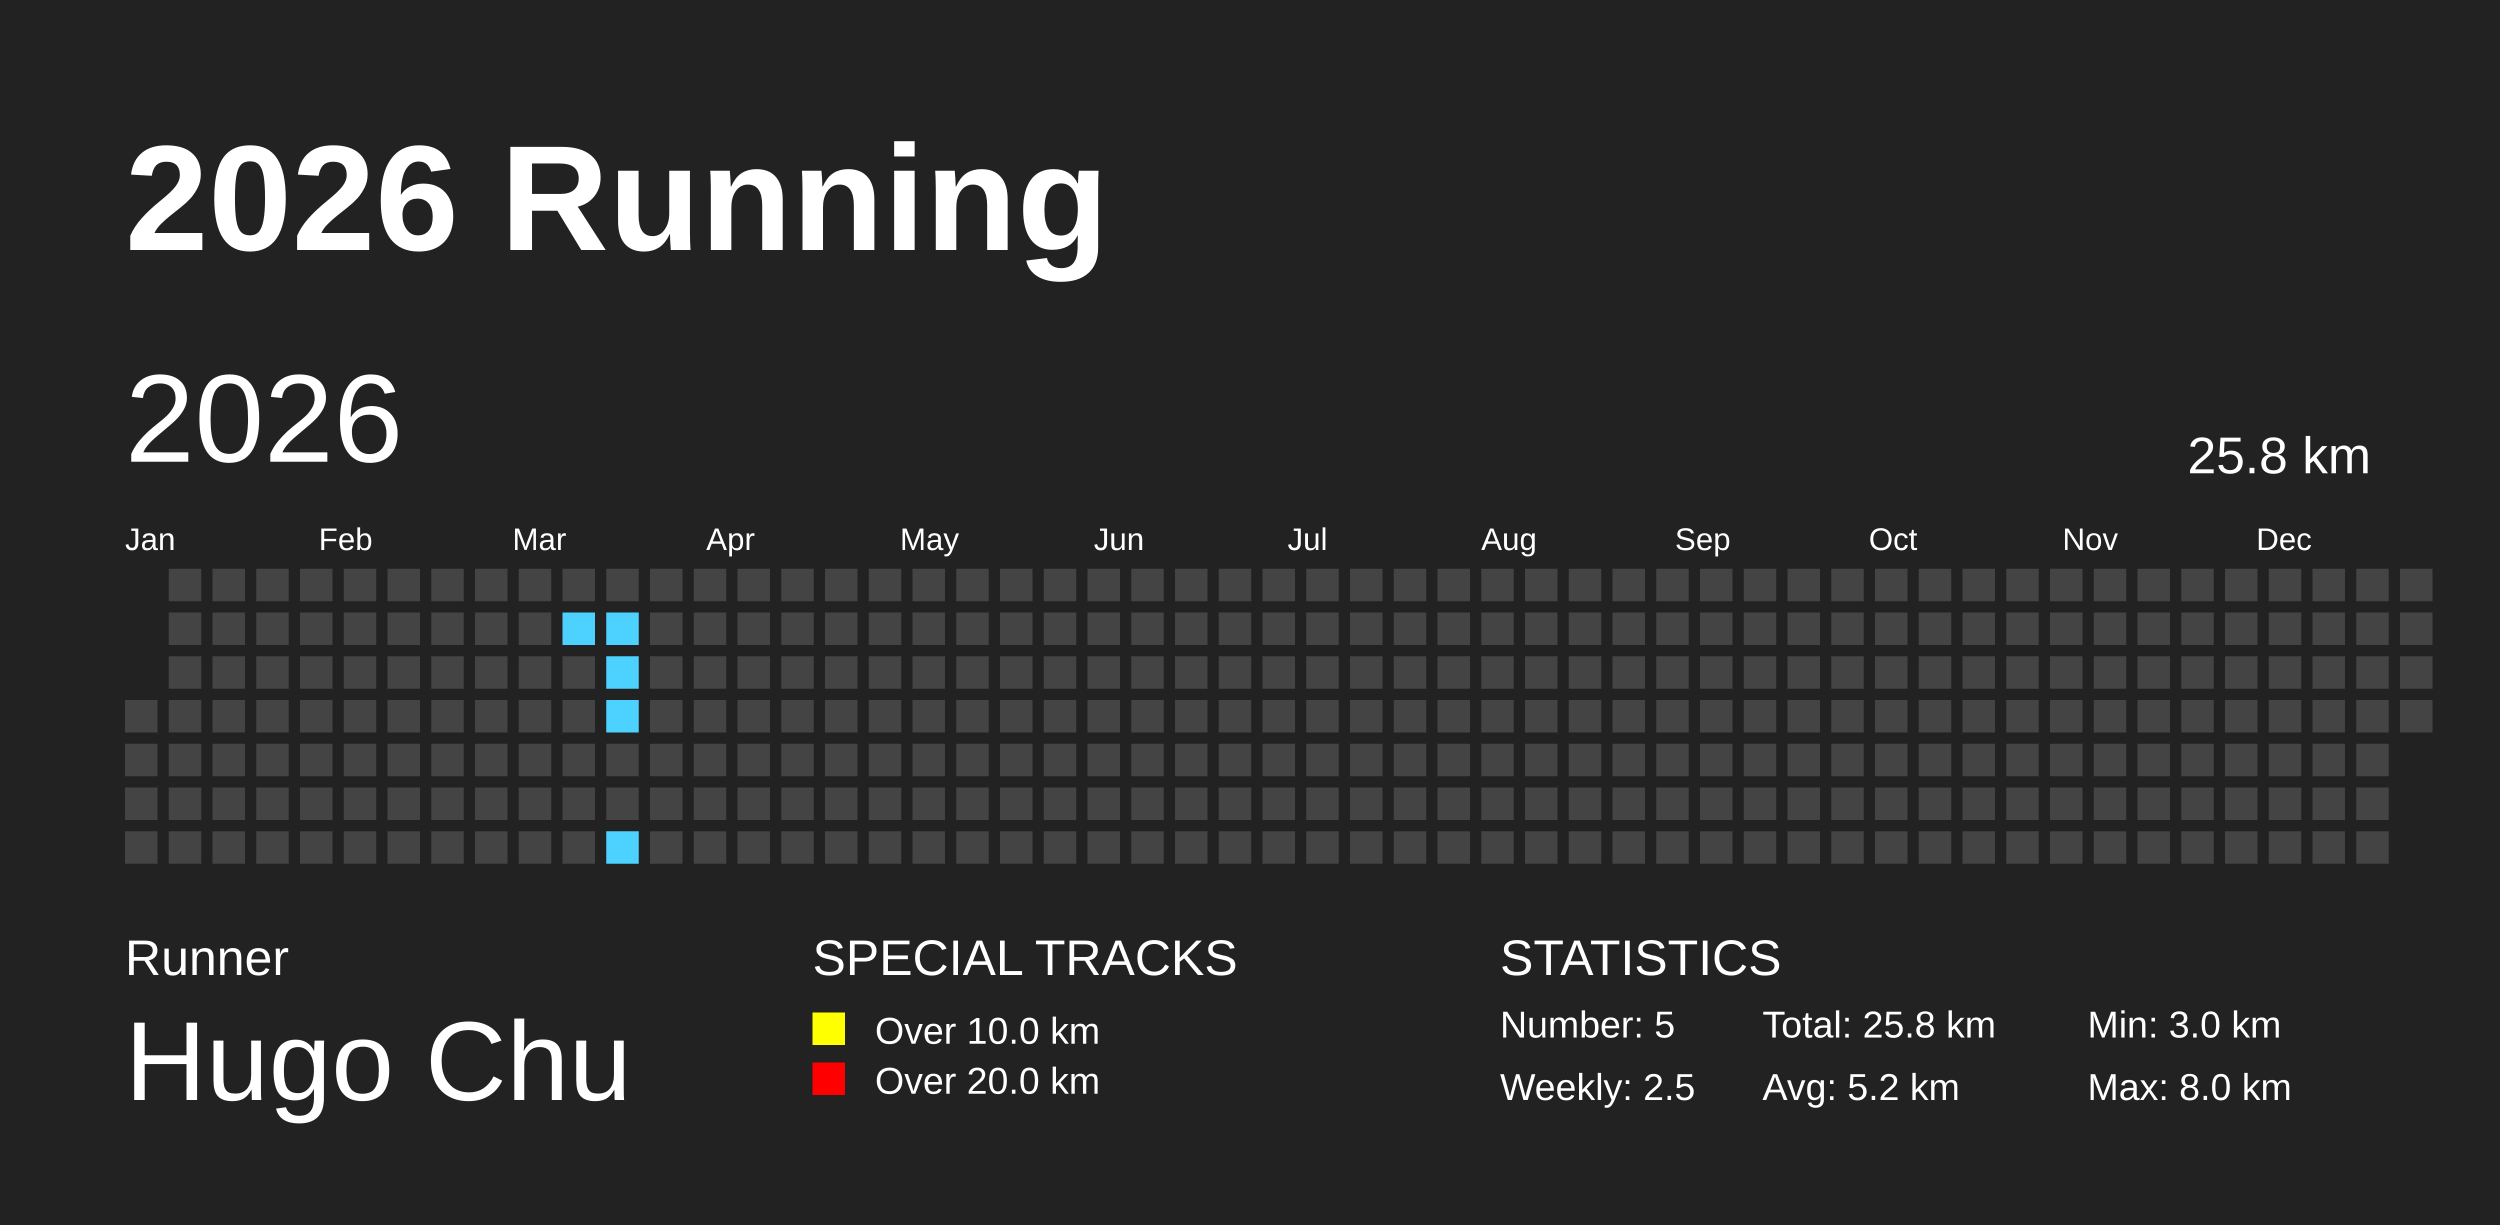
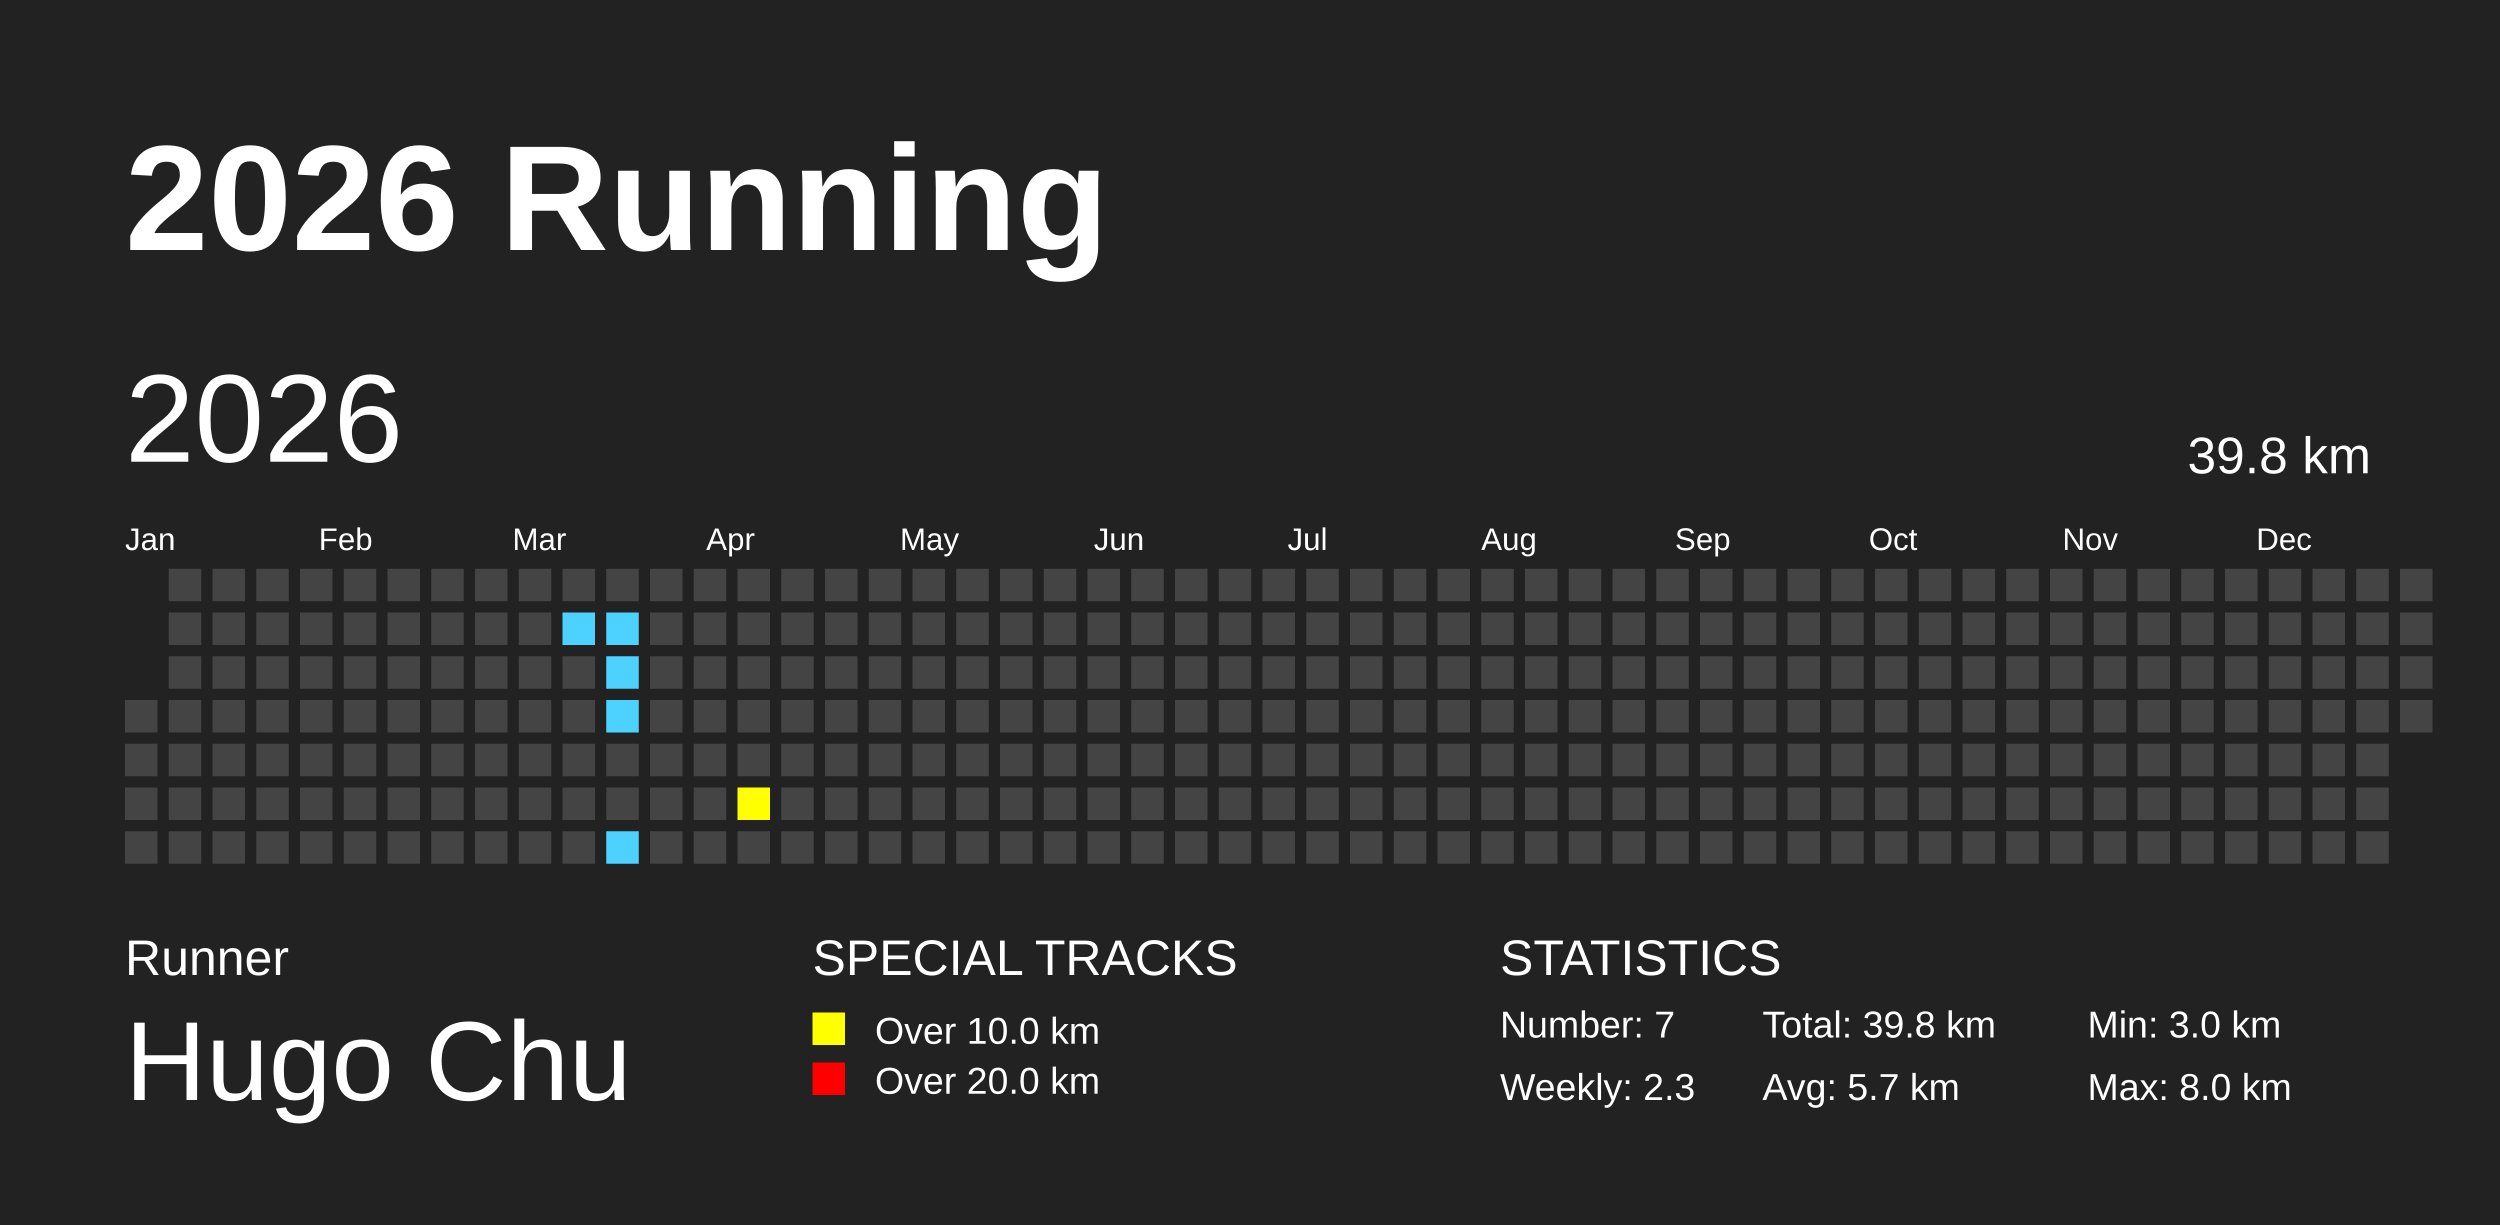
<svg xmlns="http://www.w3.org/2000/svg" baseProfile="full" height="98mm" version="1.1" viewBox="0,0,200,98" width="200mm">
  <defs />
  <rect fill="#222222" height="98" width="200" x="0" y="0" />
  <text fill="#FFFFFF" style="font-size:12px; font-family:Arial; font-weight:bold;" x="10" y="20">2026 Running</text>
  <text fill="#FFFFFF" style="font-size:4px; font-family:Arial" x="10" y="78">Runner</text>
  <text fill="#FFFFFF" style="font-size:9px; font-family:Arial" x="10" y="88">Hugo Chu</text>
  <text fill="#FFFFFF" style="font-size:4px; font-family:Arial" x="65" y="78">SPECIAL TRACKS</text>
  <rect fill="yellow" height="2.6" width="2.6" x="65" y="81" />
  <text fill="#FFFFFF" style="font-size:3px; font-family:Arial" x="70" y="83.5">Over 10.0 km</text>
  <rect fill="red" height="2.6" width="2.6" x="65" y="85" />
  <text fill="#FFFFFF" style="font-size:3px; font-family:Arial" x="70" y="87.5">Over 20.0 km</text>
  <text fill="#FFFFFF" style="font-size:4px; font-family:Arial" x="120" y="78">STATISTICS</text>
-   <text fill="#FFFFFF" style="font-size:3px; font-family:Arial" x="120" y="83">Number: 5</text>
-   <text fill="#FFFFFF" style="font-size:3px; font-family:Arial" x="120" y="88">Weekly: 2.5</text>
-   <text fill="#FFFFFF" style="font-size:3px; font-family:Arial" x="141" y="83">Total: 25.8 km</text>
-   <text fill="#FFFFFF" style="font-size:3px; font-family:Arial" x="141" y="88">Avg: 5.2 km</text>
+   <text fill="#FFFFFF" style="font-size:3px; font-family:Arial" x="120" y="83">Number: 7</text>
+   <text fill="#FFFFFF" style="font-size:3px; font-family:Arial" x="120" y="88">Weekly: 2.3</text>
+   <text fill="#FFFFFF" style="font-size:3px; font-family:Arial" x="141" y="83">Total: 39.8 km</text>
+   <text fill="#FFFFFF" style="font-size:3px; font-family:Arial" x="141" y="88">Avg: 5.7 km</text>
  <text fill="#FFFFFF" style="font-size:3px; font-family:Arial" x="167" y="83">Min: 3.0 km</text>
  <text fill="#FFFFFF" style="font-size:3px; font-family:Arial" x="167" y="88">Max: 8.0 km</text>
  <text dominant-baseline="hanging" fill="#FFFFFF" style="font-size:10.0px; font-family:Arial;" x="10" y="30">2026</text>
-   <text dominant-baseline="hanging" fill="#FFFFFF" style="font-size:4.125px; font-family:Arial;" x="175" y="35">25.8 km</text>
+   <text dominant-baseline="hanging" fill="#FFFFFF" style="font-size:4.125px; font-family:Arial;" x="175" y="35">39.8 km</text>
  <text fill="#FFFFFF" style="font-size:2.5px; font-family:Arial" x="10.0" y="44">Jan</text>
  <text fill="#FFFFFF" style="font-size:2.5px; font-family:Arial" x="25.5" y="44">Feb</text>
  <text fill="#FFFFFF" style="font-size:2.5px; font-family:Arial" x="41.0" y="44">Mar</text>
  <text fill="#FFFFFF" style="font-size:2.5px; font-family:Arial" x="56.5" y="44">Apr</text>
  <text fill="#FFFFFF" style="font-size:2.5px; font-family:Arial" x="72.0" y="44">May</text>
  <text fill="#FFFFFF" style="font-size:2.5px; font-family:Arial" x="87.5" y="44">Jun</text>
  <text fill="#FFFFFF" style="font-size:2.5px; font-family:Arial" x="103.0" y="44">Jul</text>
  <text fill="#FFFFFF" style="font-size:2.5px; font-family:Arial" x="118.5" y="44">Aug</text>
  <text fill="#FFFFFF" style="font-size:2.5px; font-family:Arial" x="134.0" y="44">Sep</text>
  <text fill="#FFFFFF" style="font-size:2.5px; font-family:Arial" x="149.5" y="44">Oct</text>
  <text fill="#FFFFFF" style="font-size:2.5px; font-family:Arial" x="165.0" y="44">Nov</text>
  <text fill="#FFFFFF" style="font-size:2.5px; font-family:Arial" x="180.5" y="44">Dec</text>
  <rect fill="#444444" height="2.6" width="2.6" x="10.0" y="56.0" />
  <rect fill="#444444" height="2.6" width="2.6" x="10.0" y="59.5" />
  <rect fill="#444444" height="2.6" width="2.6" x="10.0" y="63.0" />
  <rect fill="#444444" height="2.6" width="2.6" x="10.0" y="66.5" />
  <rect fill="#444444" height="2.6" width="2.6" x="13.5" y="45.5" />
  <rect fill="#444444" height="2.6" width="2.6" x="13.5" y="49.0" />
  <rect fill="#444444" height="2.6" width="2.6" x="13.5" y="52.5" />
  <rect fill="#444444" height="2.6" width="2.6" x="13.5" y="56.0" />
  <rect fill="#444444" height="2.6" width="2.6" x="13.5" y="59.5" />
  <rect fill="#444444" height="2.6" width="2.6" x="13.5" y="63.0" />
  <rect fill="#444444" height="2.6" width="2.6" x="13.5" y="66.5" />
  <rect fill="#444444" height="2.6" width="2.6" x="17.0" y="45.5" />
  <rect fill="#444444" height="2.6" width="2.6" x="17.0" y="49.0" />
  <rect fill="#444444" height="2.6" width="2.6" x="17.0" y="52.5" />
  <rect fill="#444444" height="2.6" width="2.6" x="17.0" y="56.0" />
  <rect fill="#444444" height="2.6" width="2.6" x="17.0" y="59.5" />
  <rect fill="#444444" height="2.6" width="2.6" x="17.0" y="63.0" />
  <rect fill="#444444" height="2.6" width="2.6" x="17.0" y="66.5" />
  <rect fill="#444444" height="2.6" width="2.6" x="20.5" y="45.5" />
  <rect fill="#444444" height="2.6" width="2.6" x="20.5" y="49.0" />
  <rect fill="#444444" height="2.6" width="2.6" x="20.5" y="52.5" />
  <rect fill="#444444" height="2.6" width="2.6" x="20.5" y="56.0" />
  <rect fill="#444444" height="2.6" width="2.6" x="20.5" y="59.5" />
  <rect fill="#444444" height="2.6" width="2.6" x="20.5" y="63.0" />
  <rect fill="#444444" height="2.6" width="2.6" x="20.5" y="66.5" />
  <rect fill="#444444" height="2.6" width="2.6" x="24.0" y="45.5" />
  <rect fill="#444444" height="2.6" width="2.6" x="24.0" y="49.0" />
  <rect fill="#444444" height="2.6" width="2.6" x="24.0" y="52.5" />
  <rect fill="#444444" height="2.6" width="2.6" x="24.0" y="56.0" />
  <rect fill="#444444" height="2.6" width="2.6" x="24.0" y="59.5" />
  <rect fill="#444444" height="2.6" width="2.6" x="24.0" y="63.0" />
  <rect fill="#444444" height="2.6" width="2.6" x="24.0" y="66.5" />
  <rect fill="#444444" height="2.6" width="2.6" x="27.5" y="45.5" />
  <rect fill="#444444" height="2.6" width="2.6" x="27.5" y="49.0" />
  <rect fill="#444444" height="2.6" width="2.6" x="27.5" y="52.5" />
  <rect fill="#444444" height="2.6" width="2.6" x="27.5" y="56.0" />
  <rect fill="#444444" height="2.6" width="2.6" x="27.5" y="59.5" />
  <rect fill="#444444" height="2.6" width="2.6" x="27.5" y="63.0" />
  <rect fill="#444444" height="2.6" width="2.6" x="27.5" y="66.5" />
  <rect fill="#444444" height="2.6" width="2.6" x="31.0" y="45.5" />
  <rect fill="#444444" height="2.6" width="2.6" x="31.0" y="49.0" />
  <rect fill="#444444" height="2.6" width="2.6" x="31.0" y="52.5" />
  <rect fill="#444444" height="2.6" width="2.6" x="31.0" y="56.0" />
  <rect fill="#444444" height="2.6" width="2.6" x="31.0" y="59.5" />
  <rect fill="#444444" height="2.6" width="2.6" x="31.0" y="63.0" />
  <rect fill="#444444" height="2.6" width="2.6" x="31.0" y="66.5" />
  <rect fill="#444444" height="2.6" width="2.6" x="34.5" y="45.5" />
  <rect fill="#444444" height="2.6" width="2.6" x="34.5" y="49.0" />
  <rect fill="#444444" height="2.6" width="2.6" x="34.5" y="52.5" />
  <rect fill="#444444" height="2.6" width="2.6" x="34.5" y="56.0" />
  <rect fill="#444444" height="2.6" width="2.6" x="34.5" y="59.5" />
  <rect fill="#444444" height="2.6" width="2.6" x="34.5" y="63.0" />
  <rect fill="#444444" height="2.6" width="2.6" x="34.5" y="66.5" />
  <rect fill="#444444" height="2.6" width="2.6" x="38.0" y="45.5" />
  <rect fill="#444444" height="2.6" width="2.6" x="38.0" y="49.0" />
  <rect fill="#444444" height="2.6" width="2.6" x="38.0" y="52.5" />
  <rect fill="#444444" height="2.6" width="2.6" x="38.0" y="56.0" />
  <rect fill="#444444" height="2.6" width="2.6" x="38.0" y="59.5" />
  <rect fill="#444444" height="2.6" width="2.6" x="38.0" y="63.0" />
  <rect fill="#444444" height="2.6" width="2.6" x="38.0" y="66.5" />
  <rect fill="#444444" height="2.6" width="2.6" x="41.5" y="45.5" />
  <rect fill="#444444" height="2.6" width="2.6" x="41.5" y="49.0" />
  <rect fill="#444444" height="2.6" width="2.6" x="41.5" y="52.5" />
  <rect fill="#444444" height="2.6" width="2.6" x="41.5" y="56.0" />
  <rect fill="#444444" height="2.6" width="2.6" x="41.5" y="59.5" />
  <rect fill="#444444" height="2.6" width="2.6" x="41.5" y="63.0" />
  <rect fill="#444444" height="2.6" width="2.6" x="41.5" y="66.5" />
  <rect fill="#444444" height="2.6" width="2.6" x="45.0" y="45.5" />
  <rect fill="#4DD2FF" height="2.6" width="2.6" x="45.0" y="49.0" />
  <rect fill="#444444" height="2.6" width="2.6" x="45.0" y="52.5" />
  <rect fill="#444444" height="2.6" width="2.6" x="45.0" y="56.0" />
  <rect fill="#444444" height="2.6" width="2.6" x="45.0" y="59.5" />
  <rect fill="#444444" height="2.6" width="2.6" x="45.0" y="63.0" />
  <rect fill="#444444" height="2.6" width="2.6" x="45.0" y="66.5" />
  <rect fill="#444444" height="2.6" width="2.6" x="48.5" y="45.5" />
  <rect fill="#4DD2FF" height="2.6" width="2.6" x="48.5" y="49.0" />
  <rect fill="#4DD2FF" height="2.6" width="2.6" x="48.5" y="52.5" />
  <rect fill="#4DD2FF" height="2.6" width="2.6" x="48.5" y="56.0" />
  <rect fill="#444444" height="2.6" width="2.6" x="48.5" y="59.5" />
  <rect fill="#444444" height="2.6" width="2.6" x="48.5" y="63.0" />
  <rect fill="#4DD2FF" height="2.6" width="2.6" x="48.5" y="66.5" />
  <rect fill="#444444" height="2.6" width="2.6" x="52.0" y="45.5" />
  <rect fill="#444444" height="2.6" width="2.6" x="52.0" y="49.0" />
  <rect fill="#444444" height="2.6" width="2.6" x="52.0" y="52.5" />
  <rect fill="#444444" height="2.6" width="2.6" x="52.0" y="56.0" />
  <rect fill="#444444" height="2.6" width="2.6" x="52.0" y="59.5" />
  <rect fill="#444444" height="2.6" width="2.6" x="52.0" y="63.0" />
  <rect fill="#444444" height="2.6" width="2.6" x="52.0" y="66.5" />
  <rect fill="#444444" height="2.6" width="2.6" x="55.5" y="45.5" />
  <rect fill="#444444" height="2.6" width="2.6" x="55.5" y="49.0" />
  <rect fill="#444444" height="2.6" width="2.6" x="55.5" y="52.5" />
  <rect fill="#444444" height="2.6" width="2.6" x="55.5" y="56.0" />
  <rect fill="#444444" height="2.6" width="2.6" x="55.5" y="59.5" />
  <rect fill="#444444" height="2.6" width="2.6" x="55.5" y="63.0" />
  <rect fill="#444444" height="2.6" width="2.6" x="55.5" y="66.5" />
  <rect fill="#444444" height="2.6" width="2.6" x="59.0" y="45.5" />
  <rect fill="#444444" height="2.6" width="2.6" x="59.0" y="49.0" />
  <rect fill="#444444" height="2.6" width="2.6" x="59.0" y="52.5" />
  <rect fill="#444444" height="2.6" width="2.6" x="59.0" y="56.0" />
  <rect fill="#444444" height="2.6" width="2.6" x="59.0" y="59.5" />
-   <rect fill="#444444" height="2.6" width="2.6" x="59.0" y="63.0" />
+   <rect fill="yellow" height="2.6" width="2.6" x="59.0" y="63.0" />
  <rect fill="#444444" height="2.6" width="2.6" x="59.0" y="66.5" />
  <rect fill="#444444" height="2.6" width="2.6" x="62.5" y="45.5" />
  <rect fill="#444444" height="2.6" width="2.6" x="62.5" y="49.0" />
  <rect fill="#444444" height="2.6" width="2.6" x="62.5" y="52.5" />
  <rect fill="#444444" height="2.6" width="2.6" x="62.5" y="56.0" />
  <rect fill="#444444" height="2.6" width="2.6" x="62.5" y="59.5" />
  <rect fill="#444444" height="2.6" width="2.6" x="62.5" y="63.0" />
  <rect fill="#444444" height="2.6" width="2.6" x="62.5" y="66.5" />
  <rect fill="#444444" height="2.6" width="2.6" x="66.0" y="45.5" />
  <rect fill="#444444" height="2.6" width="2.6" x="66.0" y="49.0" />
  <rect fill="#444444" height="2.6" width="2.6" x="66.0" y="52.5" />
  <rect fill="#444444" height="2.6" width="2.6" x="66.0" y="56.0" />
  <rect fill="#444444" height="2.6" width="2.6" x="66.0" y="59.5" />
  <rect fill="#444444" height="2.6" width="2.6" x="66.0" y="63.0" />
  <rect fill="#444444" height="2.6" width="2.6" x="66.0" y="66.5" />
  <rect fill="#444444" height="2.6" width="2.6" x="69.5" y="45.5" />
  <rect fill="#444444" height="2.6" width="2.6" x="69.5" y="49.0" />
  <rect fill="#444444" height="2.6" width="2.6" x="69.5" y="52.5" />
  <rect fill="#444444" height="2.6" width="2.6" x="69.5" y="56.0" />
  <rect fill="#444444" height="2.6" width="2.6" x="69.5" y="59.5" />
  <rect fill="#444444" height="2.6" width="2.6" x="69.5" y="63.0" />
  <rect fill="#444444" height="2.6" width="2.6" x="69.5" y="66.5" />
  <rect fill="#444444" height="2.6" width="2.6" x="73.0" y="45.5" />
  <rect fill="#444444" height="2.6" width="2.6" x="73.0" y="49.0" />
  <rect fill="#444444" height="2.6" width="2.6" x="73.0" y="52.5" />
  <rect fill="#444444" height="2.6" width="2.6" x="73.0" y="56.0" />
  <rect fill="#444444" height="2.6" width="2.6" x="73.0" y="59.5" />
  <rect fill="#444444" height="2.6" width="2.6" x="73.0" y="63.0" />
  <rect fill="#444444" height="2.6" width="2.6" x="73.0" y="66.5" />
  <rect fill="#444444" height="2.6" width="2.6" x="76.5" y="45.5" />
  <rect fill="#444444" height="2.6" width="2.6" x="76.5" y="49.0" />
  <rect fill="#444444" height="2.6" width="2.6" x="76.5" y="52.5" />
  <rect fill="#444444" height="2.6" width="2.6" x="76.5" y="56.0" />
  <rect fill="#444444" height="2.6" width="2.6" x="76.5" y="59.5" />
  <rect fill="#444444" height="2.6" width="2.6" x="76.5" y="63.0" />
  <rect fill="#444444" height="2.6" width="2.6" x="76.5" y="66.5" />
  <rect fill="#444444" height="2.6" width="2.6" x="80.0" y="45.5" />
  <rect fill="#444444" height="2.6" width="2.6" x="80.0" y="49.0" />
  <rect fill="#444444" height="2.6" width="2.6" x="80.0" y="52.5" />
  <rect fill="#444444" height="2.6" width="2.6" x="80.0" y="56.0" />
  <rect fill="#444444" height="2.6" width="2.6" x="80.0" y="59.5" />
  <rect fill="#444444" height="2.6" width="2.6" x="80.0" y="63.0" />
  <rect fill="#444444" height="2.6" width="2.6" x="80.0" y="66.5" />
  <rect fill="#444444" height="2.6" width="2.6" x="83.5" y="45.5" />
  <rect fill="#444444" height="2.6" width="2.6" x="83.5" y="49.0" />
  <rect fill="#444444" height="2.6" width="2.6" x="83.5" y="52.5" />
  <rect fill="#444444" height="2.6" width="2.6" x="83.5" y="56.0" />
  <rect fill="#444444" height="2.6" width="2.6" x="83.5" y="59.5" />
  <rect fill="#444444" height="2.6" width="2.6" x="83.5" y="63.0" />
  <rect fill="#444444" height="2.6" width="2.6" x="83.5" y="66.5" />
  <rect fill="#444444" height="2.6" width="2.6" x="87.0" y="45.5" />
  <rect fill="#444444" height="2.6" width="2.6" x="87.0" y="49.0" />
  <rect fill="#444444" height="2.6" width="2.6" x="87.0" y="52.5" />
  <rect fill="#444444" height="2.6" width="2.6" x="87.0" y="56.0" />
  <rect fill="#444444" height="2.6" width="2.6" x="87.0" y="59.5" />
  <rect fill="#444444" height="2.6" width="2.6" x="87.0" y="63.0" />
  <rect fill="#444444" height="2.6" width="2.6" x="87.0" y="66.5" />
  <rect fill="#444444" height="2.6" width="2.6" x="90.5" y="45.5" />
  <rect fill="#444444" height="2.6" width="2.6" x="90.5" y="49.0" />
  <rect fill="#444444" height="2.6" width="2.6" x="90.5" y="52.5" />
  <rect fill="#444444" height="2.6" width="2.6" x="90.5" y="56.0" />
  <rect fill="#444444" height="2.6" width="2.6" x="90.5" y="59.5" />
  <rect fill="#444444" height="2.6" width="2.6" x="90.5" y="63.0" />
  <rect fill="#444444" height="2.6" width="2.6" x="90.5" y="66.5" />
  <rect fill="#444444" height="2.6" width="2.6" x="94.0" y="45.5" />
  <rect fill="#444444" height="2.6" width="2.6" x="94.0" y="49.0" />
  <rect fill="#444444" height="2.6" width="2.6" x="94.0" y="52.5" />
  <rect fill="#444444" height="2.6" width="2.6" x="94.0" y="56.0" />
  <rect fill="#444444" height="2.6" width="2.6" x="94.0" y="59.5" />
  <rect fill="#444444" height="2.6" width="2.6" x="94.0" y="63.0" />
  <rect fill="#444444" height="2.6" width="2.6" x="94.0" y="66.5" />
  <rect fill="#444444" height="2.6" width="2.6" x="97.5" y="45.5" />
  <rect fill="#444444" height="2.6" width="2.6" x="97.5" y="49.0" />
  <rect fill="#444444" height="2.6" width="2.6" x="97.5" y="52.5" />
  <rect fill="#444444" height="2.6" width="2.6" x="97.5" y="56.0" />
  <rect fill="#444444" height="2.6" width="2.6" x="97.5" y="59.5" />
  <rect fill="#444444" height="2.6" width="2.6" x="97.5" y="63.0" />
  <rect fill="#444444" height="2.6" width="2.6" x="97.5" y="66.5" />
  <rect fill="#444444" height="2.6" width="2.6" x="101.0" y="45.5" />
  <rect fill="#444444" height="2.6" width="2.6" x="101.0" y="49.0" />
  <rect fill="#444444" height="2.6" width="2.6" x="101.0" y="52.5" />
  <rect fill="#444444" height="2.6" width="2.6" x="101.0" y="56.0" />
  <rect fill="#444444" height="2.6" width="2.6" x="101.0" y="59.5" />
  <rect fill="#444444" height="2.6" width="2.6" x="101.0" y="63.0" />
  <rect fill="#444444" height="2.6" width="2.6" x="101.0" y="66.5" />
  <rect fill="#444444" height="2.6" width="2.6" x="104.5" y="45.5" />
  <rect fill="#444444" height="2.6" width="2.6" x="104.5" y="49.0" />
  <rect fill="#444444" height="2.6" width="2.6" x="104.5" y="52.5" />
  <rect fill="#444444" height="2.6" width="2.6" x="104.5" y="56.0" />
  <rect fill="#444444" height="2.6" width="2.6" x="104.5" y="59.5" />
  <rect fill="#444444" height="2.6" width="2.6" x="104.5" y="63.0" />
  <rect fill="#444444" height="2.6" width="2.6" x="104.5" y="66.5" />
  <rect fill="#444444" height="2.6" width="2.6" x="108.0" y="45.5" />
  <rect fill="#444444" height="2.6" width="2.6" x="108.0" y="49.0" />
  <rect fill="#444444" height="2.6" width="2.6" x="108.0" y="52.5" />
  <rect fill="#444444" height="2.6" width="2.6" x="108.0" y="56.0" />
  <rect fill="#444444" height="2.6" width="2.6" x="108.0" y="59.5" />
  <rect fill="#444444" height="2.6" width="2.6" x="108.0" y="63.0" />
  <rect fill="#444444" height="2.6" width="2.6" x="108.0" y="66.5" />
  <rect fill="#444444" height="2.6" width="2.6" x="111.5" y="45.5" />
  <rect fill="#444444" height="2.6" width="2.6" x="111.5" y="49.0" />
  <rect fill="#444444" height="2.6" width="2.6" x="111.5" y="52.5" />
  <rect fill="#444444" height="2.6" width="2.6" x="111.5" y="56.0" />
  <rect fill="#444444" height="2.6" width="2.6" x="111.5" y="59.5" />
  <rect fill="#444444" height="2.6" width="2.6" x="111.5" y="63.0" />
  <rect fill="#444444" height="2.6" width="2.6" x="111.5" y="66.5" />
  <rect fill="#444444" height="2.6" width="2.6" x="115.0" y="45.5" />
  <rect fill="#444444" height="2.6" width="2.6" x="115.0" y="49.0" />
  <rect fill="#444444" height="2.6" width="2.6" x="115.0" y="52.5" />
  <rect fill="#444444" height="2.6" width="2.6" x="115.0" y="56.0" />
  <rect fill="#444444" height="2.6" width="2.6" x="115.0" y="59.5" />
  <rect fill="#444444" height="2.6" width="2.6" x="115.0" y="63.0" />
  <rect fill="#444444" height="2.6" width="2.6" x="115.0" y="66.5" />
  <rect fill="#444444" height="2.6" width="2.6" x="118.5" y="45.5" />
  <rect fill="#444444" height="2.6" width="2.6" x="118.5" y="49.0" />
  <rect fill="#444444" height="2.6" width="2.6" x="118.5" y="52.5" />
  <rect fill="#444444" height="2.6" width="2.6" x="118.5" y="56.0" />
  <rect fill="#444444" height="2.6" width="2.6" x="118.5" y="59.5" />
  <rect fill="#444444" height="2.6" width="2.6" x="118.5" y="63.0" />
  <rect fill="#444444" height="2.6" width="2.6" x="118.5" y="66.5" />
  <rect fill="#444444" height="2.6" width="2.6" x="122.0" y="45.5" />
  <rect fill="#444444" height="2.6" width="2.6" x="122.0" y="49.0" />
  <rect fill="#444444" height="2.6" width="2.6" x="122.0" y="52.5" />
  <rect fill="#444444" height="2.6" width="2.6" x="122.0" y="56.0" />
  <rect fill="#444444" height="2.6" width="2.6" x="122.0" y="59.5" />
  <rect fill="#444444" height="2.6" width="2.6" x="122.0" y="63.0" />
  <rect fill="#444444" height="2.6" width="2.6" x="122.0" y="66.5" />
  <rect fill="#444444" height="2.6" width="2.6" x="125.5" y="45.5" />
  <rect fill="#444444" height="2.6" width="2.6" x="125.5" y="49.0" />
  <rect fill="#444444" height="2.6" width="2.6" x="125.5" y="52.5" />
  <rect fill="#444444" height="2.6" width="2.6" x="125.5" y="56.0" />
  <rect fill="#444444" height="2.6" width="2.6" x="125.5" y="59.5" />
  <rect fill="#444444" height="2.6" width="2.6" x="125.5" y="63.0" />
  <rect fill="#444444" height="2.6" width="2.6" x="125.5" y="66.5" />
  <rect fill="#444444" height="2.6" width="2.6" x="129.0" y="45.5" />
  <rect fill="#444444" height="2.6" width="2.6" x="129.0" y="49.0" />
  <rect fill="#444444" height="2.6" width="2.6" x="129.0" y="52.5" />
  <rect fill="#444444" height="2.6" width="2.6" x="129.0" y="56.0" />
  <rect fill="#444444" height="2.6" width="2.6" x="129.0" y="59.5" />
  <rect fill="#444444" height="2.6" width="2.6" x="129.0" y="63.0" />
  <rect fill="#444444" height="2.6" width="2.6" x="129.0" y="66.5" />
  <rect fill="#444444" height="2.6" width="2.6" x="132.5" y="45.5" />
  <rect fill="#444444" height="2.6" width="2.6" x="132.5" y="49.0" />
  <rect fill="#444444" height="2.6" width="2.6" x="132.5" y="52.5" />
  <rect fill="#444444" height="2.6" width="2.6" x="132.5" y="56.0" />
  <rect fill="#444444" height="2.6" width="2.6" x="132.5" y="59.5" />
  <rect fill="#444444" height="2.6" width="2.6" x="132.5" y="63.0" />
  <rect fill="#444444" height="2.6" width="2.6" x="132.5" y="66.5" />
  <rect fill="#444444" height="2.6" width="2.6" x="136.0" y="45.5" />
  <rect fill="#444444" height="2.6" width="2.6" x="136.0" y="49.0" />
  <rect fill="#444444" height="2.6" width="2.6" x="136.0" y="52.5" />
  <rect fill="#444444" height="2.6" width="2.6" x="136.0" y="56.0" />
  <rect fill="#444444" height="2.6" width="2.6" x="136.0" y="59.5" />
  <rect fill="#444444" height="2.6" width="2.6" x="136.0" y="63.0" />
  <rect fill="#444444" height="2.6" width="2.6" x="136.0" y="66.5" />
  <rect fill="#444444" height="2.6" width="2.6" x="139.5" y="45.5" />
  <rect fill="#444444" height="2.6" width="2.6" x="139.5" y="49.0" />
  <rect fill="#444444" height="2.6" width="2.6" x="139.5" y="52.5" />
  <rect fill="#444444" height="2.6" width="2.6" x="139.5" y="56.0" />
  <rect fill="#444444" height="2.6" width="2.6" x="139.5" y="59.5" />
  <rect fill="#444444" height="2.6" width="2.6" x="139.5" y="63.0" />
  <rect fill="#444444" height="2.6" width="2.6" x="139.5" y="66.5" />
  <rect fill="#444444" height="2.6" width="2.6" x="143.0" y="45.5" />
  <rect fill="#444444" height="2.6" width="2.6" x="143.0" y="49.0" />
  <rect fill="#444444" height="2.6" width="2.6" x="143.0" y="52.5" />
  <rect fill="#444444" height="2.6" width="2.6" x="143.0" y="56.0" />
  <rect fill="#444444" height="2.6" width="2.6" x="143.0" y="59.5" />
  <rect fill="#444444" height="2.6" width="2.6" x="143.0" y="63.0" />
  <rect fill="#444444" height="2.6" width="2.6" x="143.0" y="66.5" />
  <rect fill="#444444" height="2.6" width="2.6" x="146.5" y="45.5" />
  <rect fill="#444444" height="2.6" width="2.6" x="146.5" y="49.0" />
  <rect fill="#444444" height="2.6" width="2.6" x="146.5" y="52.5" />
  <rect fill="#444444" height="2.6" width="2.6" x="146.5" y="56.0" />
  <rect fill="#444444" height="2.6" width="2.6" x="146.5" y="59.5" />
  <rect fill="#444444" height="2.6" width="2.6" x="146.5" y="63.0" />
  <rect fill="#444444" height="2.6" width="2.6" x="146.5" y="66.5" />
  <rect fill="#444444" height="2.6" width="2.6" x="150.0" y="45.5" />
  <rect fill="#444444" height="2.6" width="2.6" x="150.0" y="49.0" />
  <rect fill="#444444" height="2.6" width="2.6" x="150.0" y="52.5" />
  <rect fill="#444444" height="2.6" width="2.6" x="150.0" y="56.0" />
  <rect fill="#444444" height="2.6" width="2.6" x="150.0" y="59.5" />
  <rect fill="#444444" height="2.6" width="2.6" x="150.0" y="63.0" />
  <rect fill="#444444" height="2.6" width="2.6" x="150.0" y="66.5" />
  <rect fill="#444444" height="2.6" width="2.6" x="153.5" y="45.5" />
  <rect fill="#444444" height="2.6" width="2.6" x="153.5" y="49.0" />
  <rect fill="#444444" height="2.6" width="2.6" x="153.5" y="52.5" />
  <rect fill="#444444" height="2.6" width="2.6" x="153.5" y="56.0" />
  <rect fill="#444444" height="2.6" width="2.6" x="153.5" y="59.5" />
  <rect fill="#444444" height="2.6" width="2.6" x="153.5" y="63.0" />
  <rect fill="#444444" height="2.6" width="2.6" x="153.5" y="66.5" />
  <rect fill="#444444" height="2.6" width="2.6" x="157.0" y="45.5" />
  <rect fill="#444444" height="2.6" width="2.6" x="157.0" y="49.0" />
  <rect fill="#444444" height="2.6" width="2.6" x="157.0" y="52.5" />
  <rect fill="#444444" height="2.6" width="2.6" x="157.0" y="56.0" />
  <rect fill="#444444" height="2.6" width="2.6" x="157.0" y="59.5" />
  <rect fill="#444444" height="2.6" width="2.6" x="157.0" y="63.0" />
  <rect fill="#444444" height="2.6" width="2.6" x="157.0" y="66.5" />
  <rect fill="#444444" height="2.6" width="2.6" x="160.5" y="45.5" />
  <rect fill="#444444" height="2.6" width="2.6" x="160.5" y="49.0" />
  <rect fill="#444444" height="2.6" width="2.6" x="160.5" y="52.5" />
  <rect fill="#444444" height="2.6" width="2.6" x="160.5" y="56.0" />
  <rect fill="#444444" height="2.6" width="2.6" x="160.5" y="59.5" />
  <rect fill="#444444" height="2.6" width="2.6" x="160.5" y="63.0" />
  <rect fill="#444444" height="2.6" width="2.6" x="160.5" y="66.5" />
  <rect fill="#444444" height="2.6" width="2.6" x="164.0" y="45.5" />
  <rect fill="#444444" height="2.6" width="2.6" x="164.0" y="49.0" />
  <rect fill="#444444" height="2.6" width="2.6" x="164.0" y="52.5" />
  <rect fill="#444444" height="2.6" width="2.6" x="164.0" y="56.0" />
  <rect fill="#444444" height="2.6" width="2.6" x="164.0" y="59.5" />
  <rect fill="#444444" height="2.6" width="2.6" x="164.0" y="63.0" />
  <rect fill="#444444" height="2.6" width="2.6" x="164.0" y="66.5" />
  <rect fill="#444444" height="2.6" width="2.6" x="167.5" y="45.5" />
  <rect fill="#444444" height="2.6" width="2.6" x="167.5" y="49.0" />
  <rect fill="#444444" height="2.6" width="2.6" x="167.5" y="52.5" />
  <rect fill="#444444" height="2.6" width="2.6" x="167.5" y="56.0" />
  <rect fill="#444444" height="2.6" width="2.6" x="167.5" y="59.5" />
  <rect fill="#444444" height="2.6" width="2.6" x="167.5" y="63.0" />
  <rect fill="#444444" height="2.6" width="2.6" x="167.5" y="66.5" />
  <rect fill="#444444" height="2.6" width="2.6" x="171.0" y="45.5" />
  <rect fill="#444444" height="2.6" width="2.6" x="171.0" y="49.0" />
  <rect fill="#444444" height="2.6" width="2.6" x="171.0" y="52.5" />
  <rect fill="#444444" height="2.6" width="2.6" x="171.0" y="56.0" />
  <rect fill="#444444" height="2.6" width="2.6" x="171.0" y="59.5" />
  <rect fill="#444444" height="2.6" width="2.6" x="171.0" y="63.0" />
  <rect fill="#444444" height="2.6" width="2.6" x="171.0" y="66.5" />
  <rect fill="#444444" height="2.6" width="2.6" x="174.5" y="45.5" />
  <rect fill="#444444" height="2.6" width="2.6" x="174.5" y="49.0" />
  <rect fill="#444444" height="2.6" width="2.6" x="174.5" y="52.5" />
  <rect fill="#444444" height="2.6" width="2.6" x="174.5" y="56.0" />
  <rect fill="#444444" height="2.6" width="2.6" x="174.5" y="59.5" />
  <rect fill="#444444" height="2.6" width="2.6" x="174.5" y="63.0" />
  <rect fill="#444444" height="2.6" width="2.6" x="174.5" y="66.5" />
  <rect fill="#444444" height="2.6" width="2.6" x="178.0" y="45.5" />
  <rect fill="#444444" height="2.6" width="2.6" x="178.0" y="49.0" />
  <rect fill="#444444" height="2.6" width="2.6" x="178.0" y="52.5" />
  <rect fill="#444444" height="2.6" width="2.6" x="178.0" y="56.0" />
  <rect fill="#444444" height="2.6" width="2.6" x="178.0" y="59.5" />
  <rect fill="#444444" height="2.6" width="2.6" x="178.0" y="63.0" />
  <rect fill="#444444" height="2.6" width="2.6" x="178.0" y="66.5" />
  <rect fill="#444444" height="2.6" width="2.6" x="181.5" y="45.5" />
  <rect fill="#444444" height="2.6" width="2.6" x="181.5" y="49.0" />
  <rect fill="#444444" height="2.6" width="2.6" x="181.5" y="52.5" />
  <rect fill="#444444" height="2.6" width="2.6" x="181.5" y="56.0" />
  <rect fill="#444444" height="2.6" width="2.6" x="181.5" y="59.5" />
  <rect fill="#444444" height="2.6" width="2.6" x="181.5" y="63.0" />
  <rect fill="#444444" height="2.6" width="2.6" x="181.5" y="66.5" />
  <rect fill="#444444" height="2.6" width="2.6" x="185.0" y="45.5" />
  <rect fill="#444444" height="2.6" width="2.6" x="185.0" y="49.0" />
  <rect fill="#444444" height="2.6" width="2.6" x="185.0" y="52.5" />
  <rect fill="#444444" height="2.6" width="2.6" x="185.0" y="56.0" />
  <rect fill="#444444" height="2.6" width="2.6" x="185.0" y="59.5" />
  <rect fill="#444444" height="2.6" width="2.6" x="185.0" y="63.0" />
  <rect fill="#444444" height="2.6" width="2.6" x="185.0" y="66.5" />
  <rect fill="#444444" height="2.6" width="2.6" x="188.5" y="45.5" />
  <rect fill="#444444" height="2.6" width="2.6" x="188.5" y="49.0" />
  <rect fill="#444444" height="2.6" width="2.6" x="188.5" y="52.5" />
  <rect fill="#444444" height="2.6" width="2.6" x="188.5" y="56.0" />
  <rect fill="#444444" height="2.6" width="2.6" x="188.5" y="59.5" />
  <rect fill="#444444" height="2.6" width="2.6" x="188.5" y="63.0" />
  <rect fill="#444444" height="2.6" width="2.6" x="188.5" y="66.5" />
  <rect fill="#444444" height="2.6" width="2.6" x="192.0" y="45.5" />
  <rect fill="#444444" height="2.6" width="2.6" x="192.0" y="49.0" />
  <rect fill="#444444" height="2.6" width="2.6" x="192.0" y="52.5" />
  <rect fill="#444444" height="2.6" width="2.6" x="192.0" y="56.0" />
</svg>
